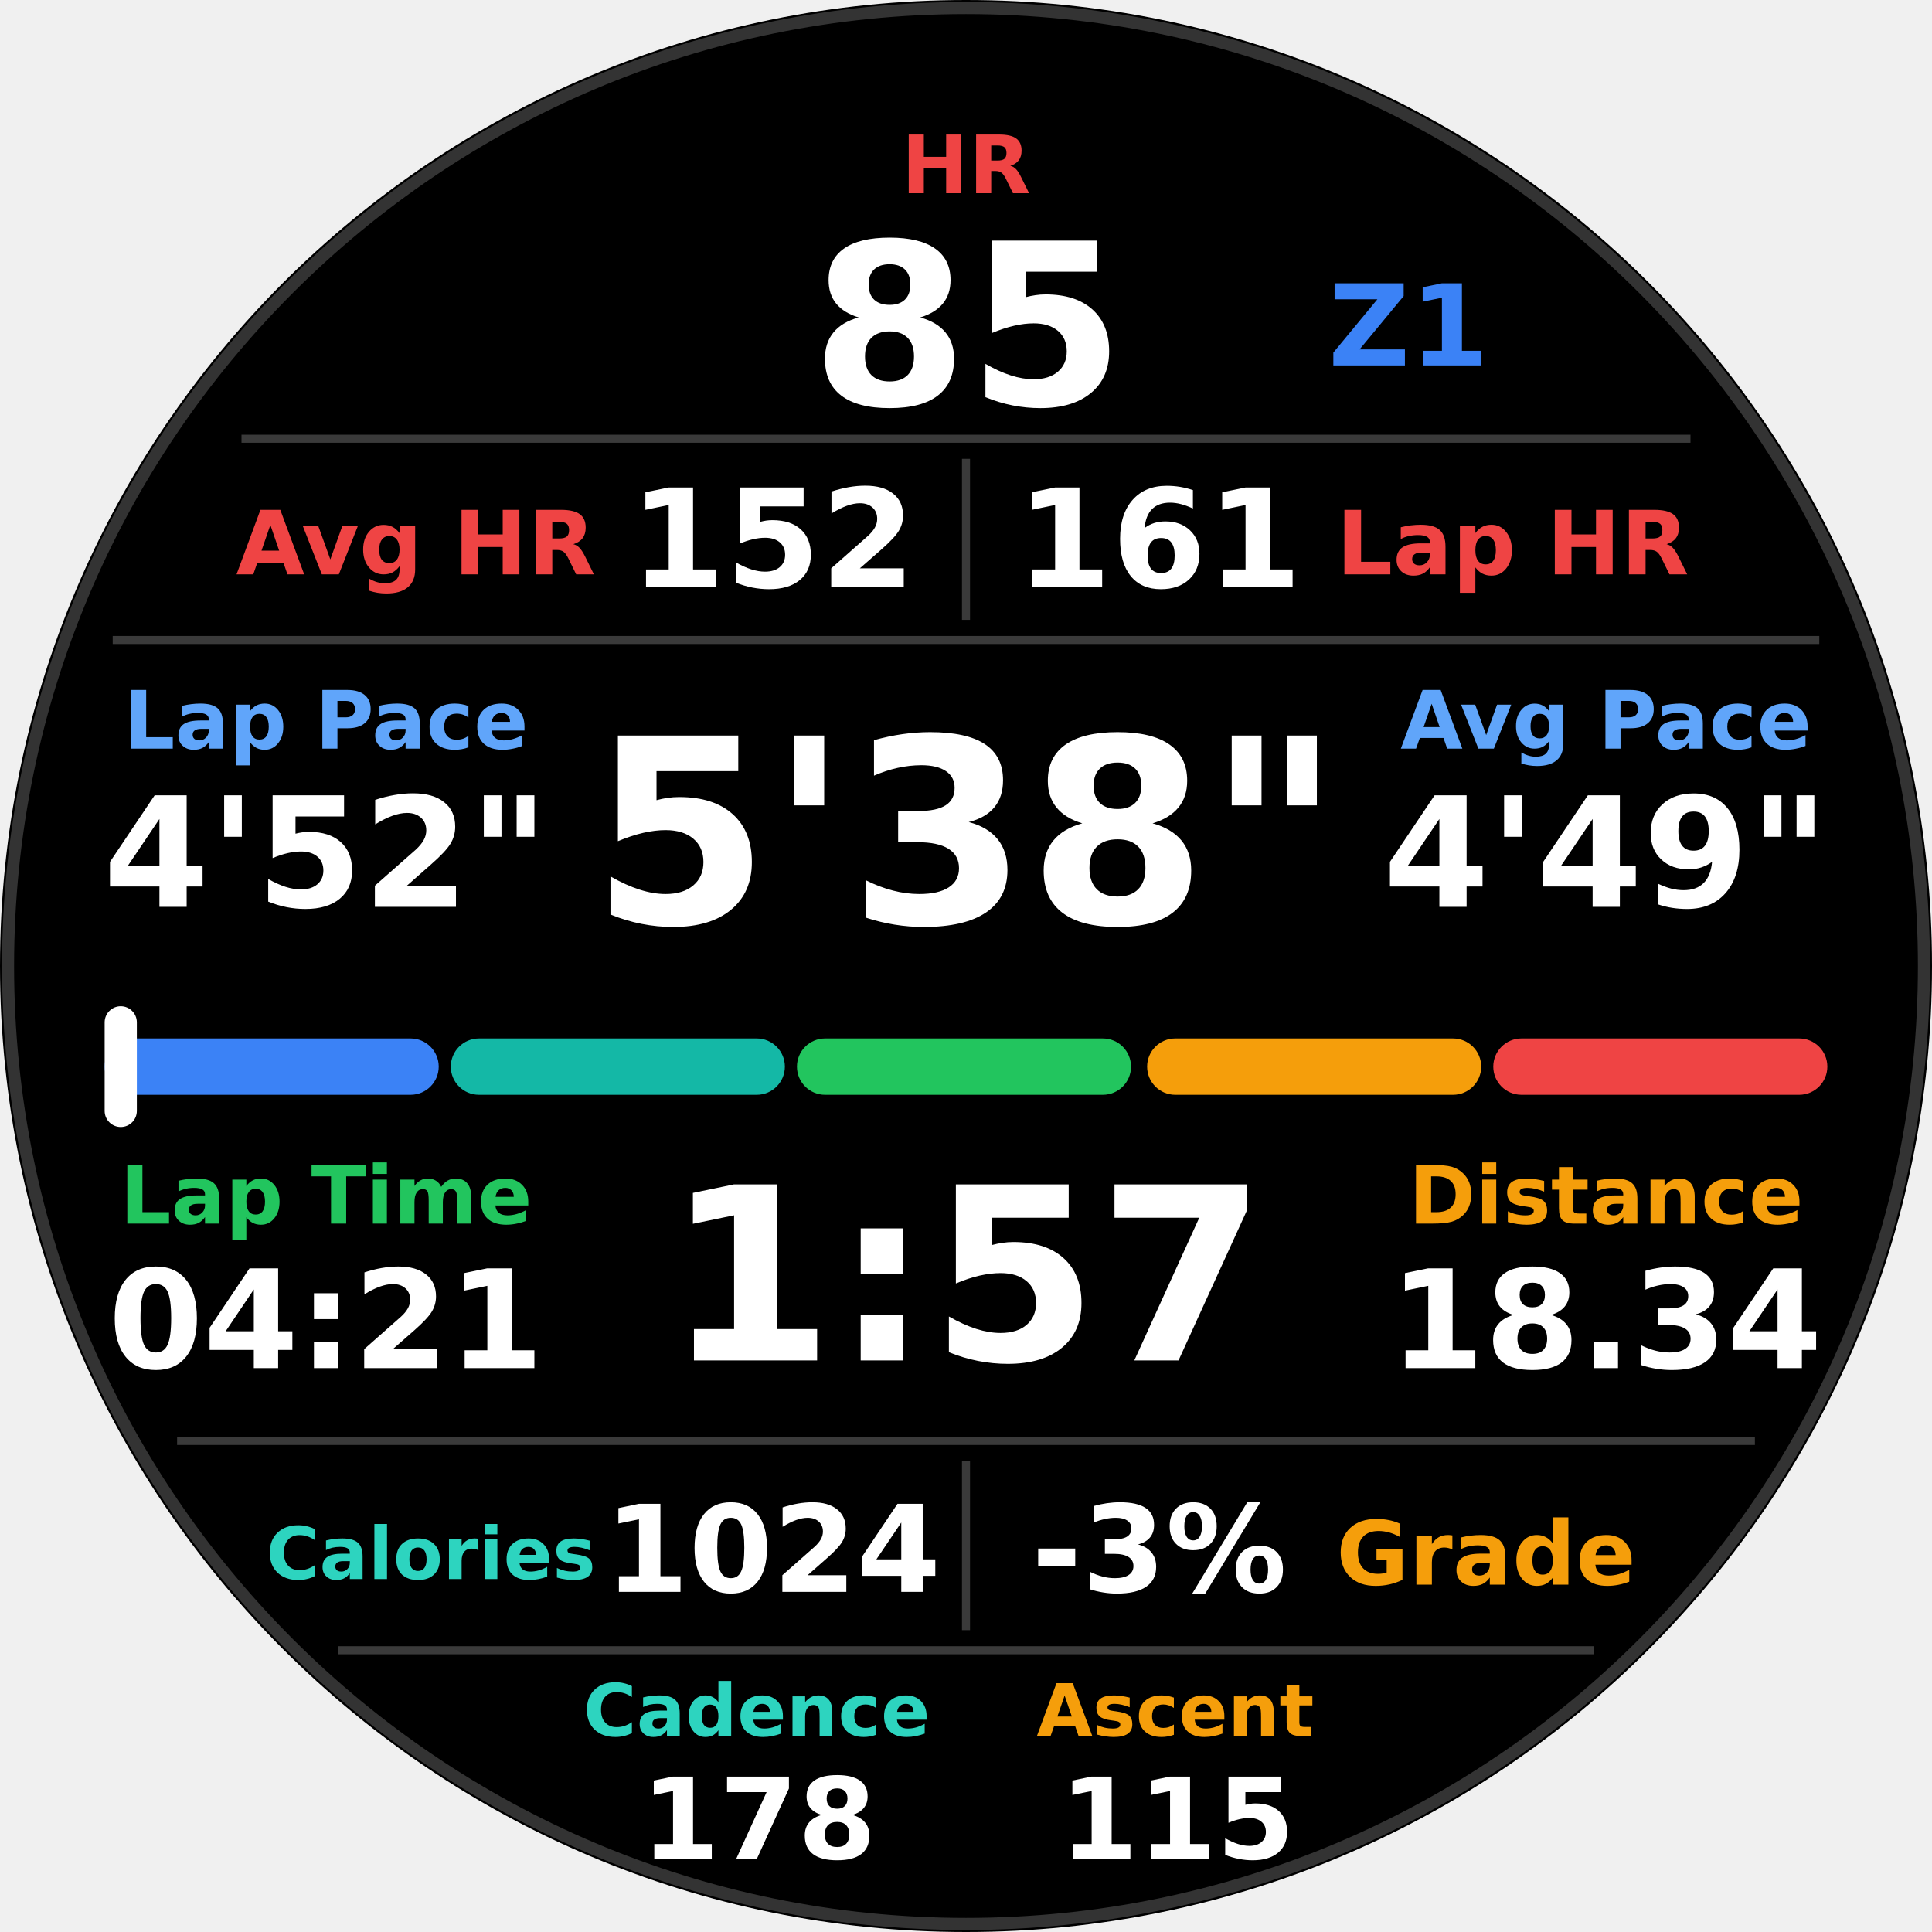
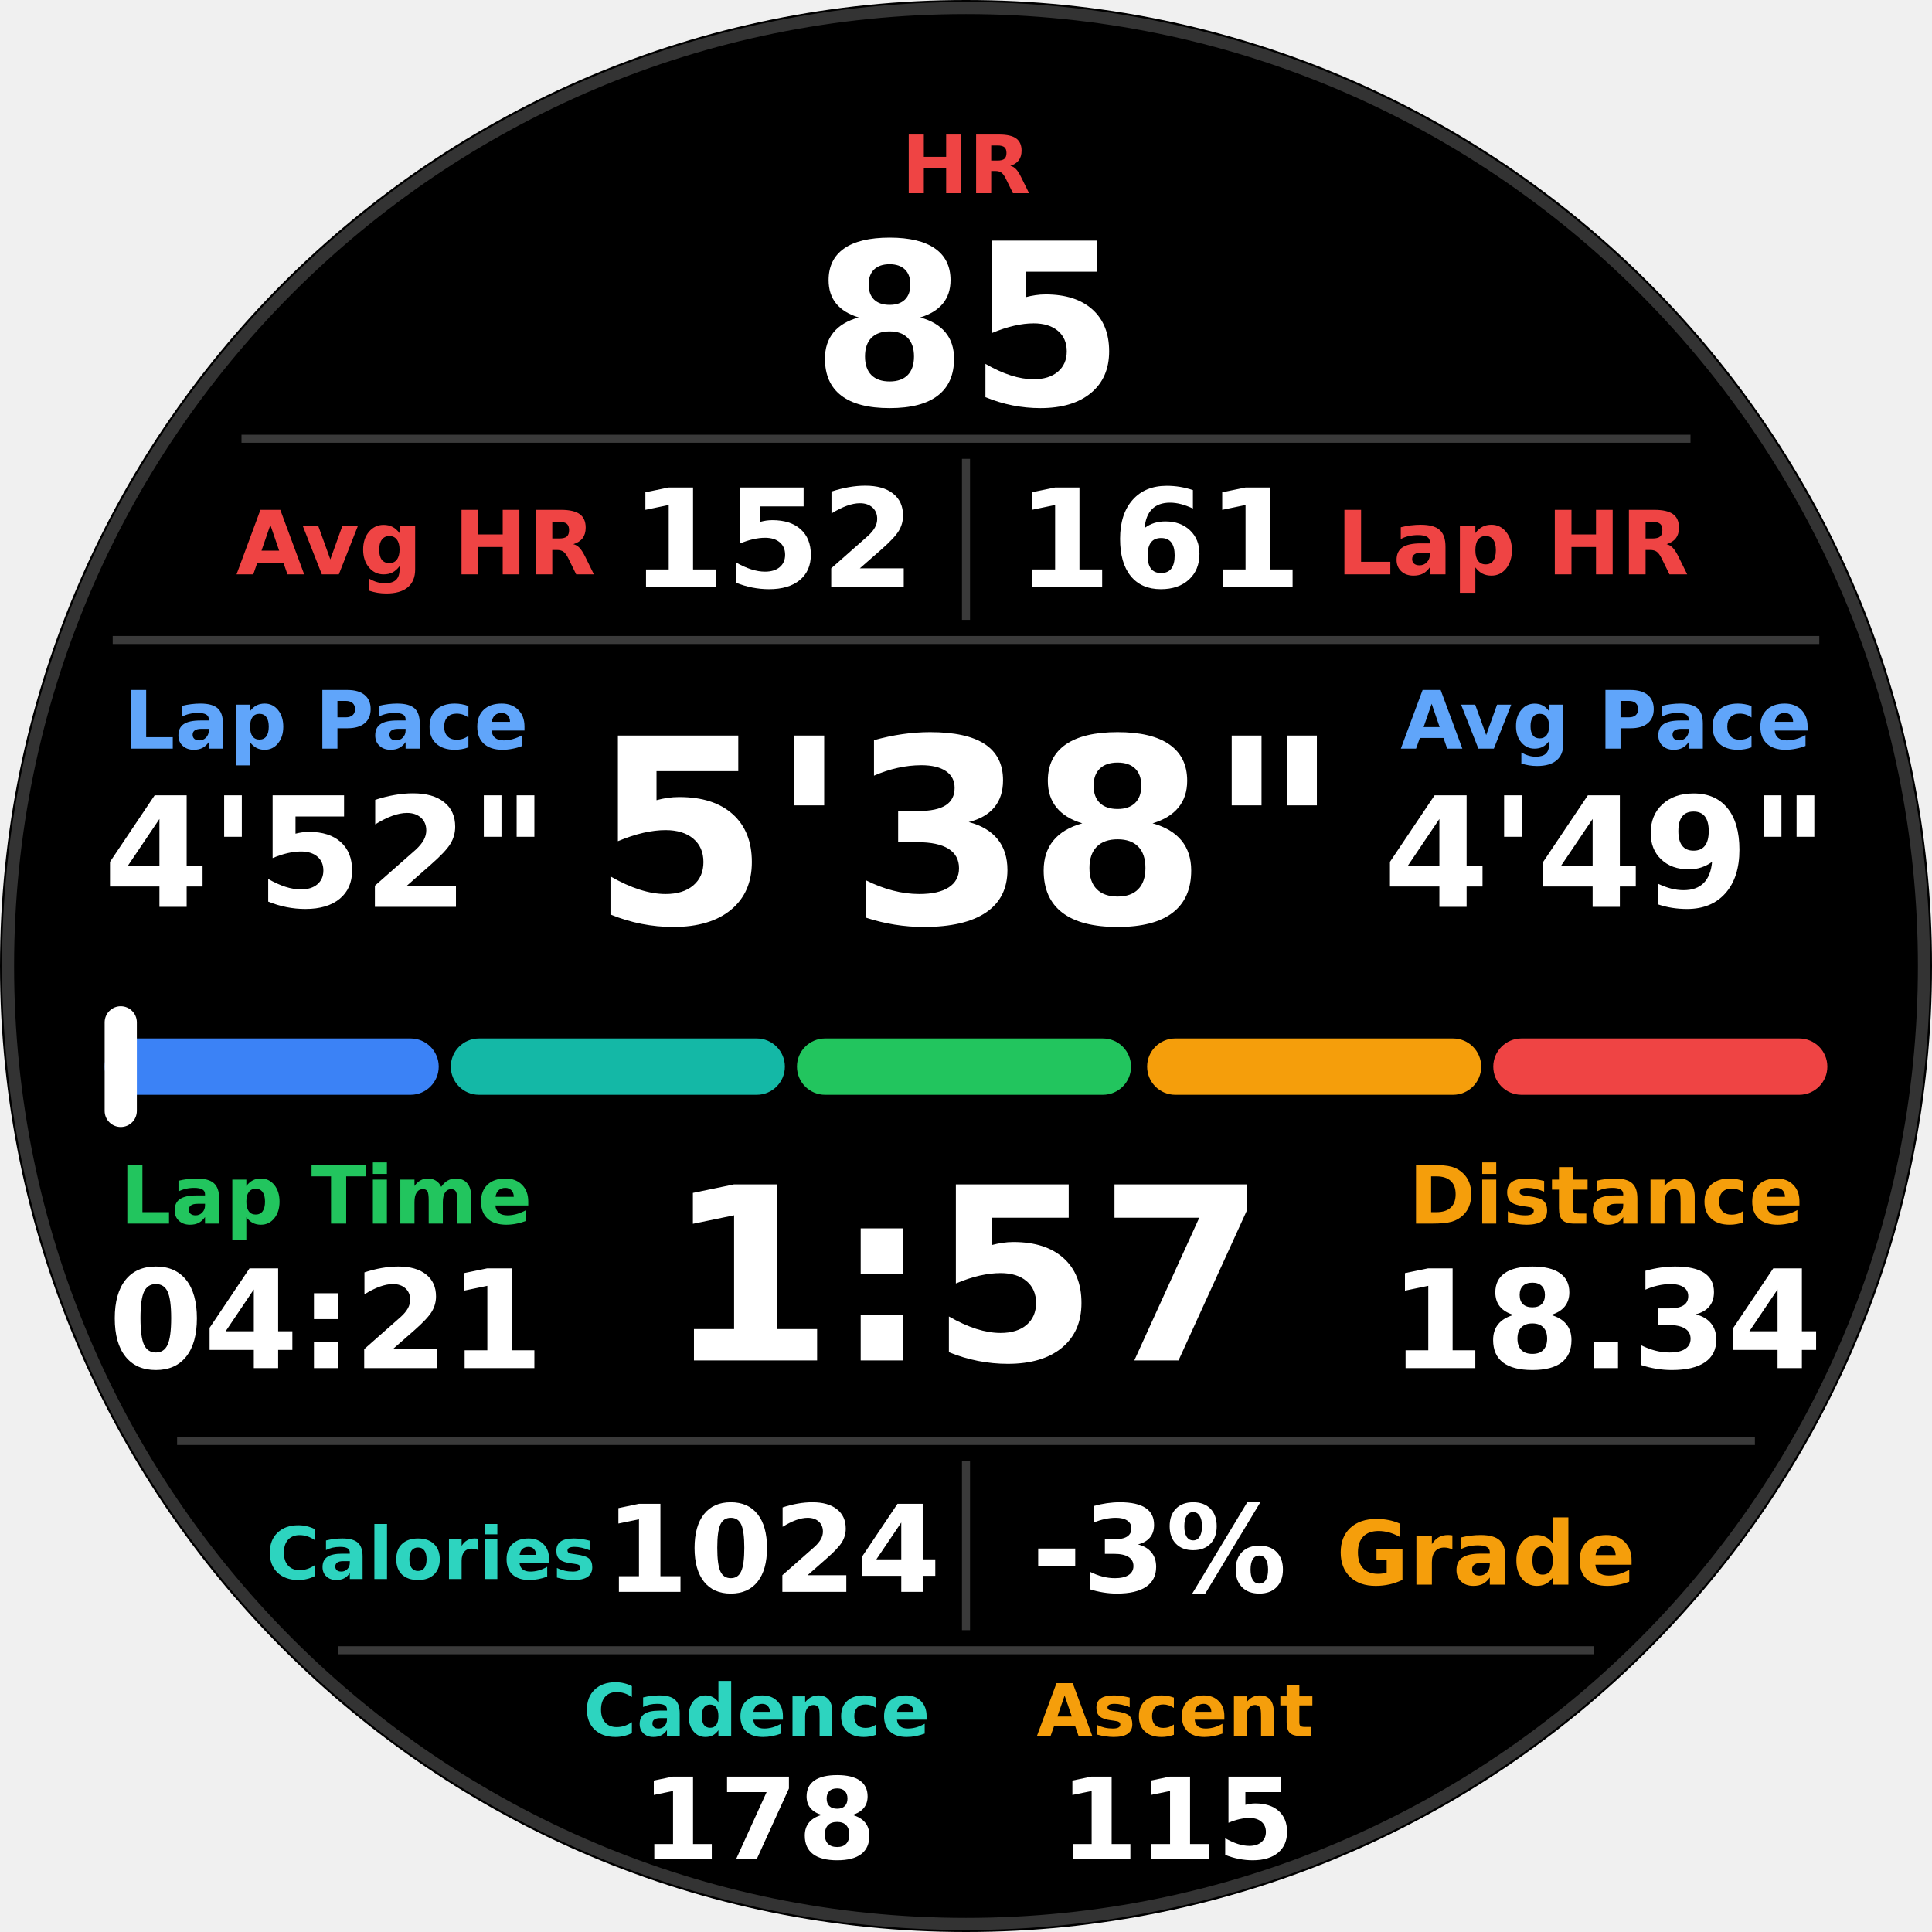
<svg xmlns="http://www.w3.org/2000/svg" width="480" height="480" viewBox="0 0 480 480">
  <defs>
    <clipPath id="round1">
      <circle cx="240" cy="240" r="240" />
    </clipPath>
  </defs>
  <circle cx="240" cy="240" r="239" fill="#000" />
  <g clip-path="url(#round1)">
    <rect x="0" y="0" width="480" height="480" rx="0" fill="#000000" />
    <rect x="60" y="108" width="360" height="2" rx="0" fill="#3a3a3a" />
    <rect x="28" y="158" width="424" height="2" rx="0" fill="#3a3a3a" />
    <rect x="44" y="357" width="392" height="2" rx="0" fill="#3a3a3a" />
    <rect x="84" y="409" width="312" height="2" rx="0" fill="#3a3a3a" />
    <text x="240" y="48" text-anchor="middle" font-size="20" fill="#ef4444" font-family="'DejaVu Sans',Arial,sans-serif" font-weight="600">HR</text>
    <text x="148" y="142.7" text-anchor="end" font-size="22" fill="#ef4444" font-family="'DejaVu Sans',Arial,sans-serif" font-weight="600">Avg HR</text>
    <text x="332" y="142.7" text-anchor="start" font-size="22" fill="#ef4444" font-family="'DejaVu Sans',Arial,sans-serif" font-weight="600">Lap HR</text>
    <text x="81" y="186" text-anchor="middle" font-size="20" fill="#60a5fa" font-family="'DejaVu Sans',Arial,sans-serif" font-weight="600">Lap Pace</text>
    <text x="399" y="186" text-anchor="middle" font-size="20" fill="#60a5fa" font-family="'DejaVu Sans',Arial,sans-serif" font-weight="600">Avg Pace</text>
    <text x="81" y="304" text-anchor="middle" font-size="20" fill="#22c55e" font-family="'DejaVu Sans',Arial,sans-serif" font-weight="600">Lap Time</text>
    <text x="399" y="304" text-anchor="middle" font-size="20" fill="#f59e0b" font-family="'DejaVu Sans',Arial,sans-serif" font-weight="600">Distance</text>
    <text x="148" y="392.3" text-anchor="end" font-size="18" fill="#2dd4bf" font-family="'DejaVu Sans',Arial,sans-serif" font-weight="600">Calories</text>
    <text x="332" y="393.7" text-anchor="start" font-size="22" fill="#f59e0b" font-family="'DejaVu Sans',Arial,sans-serif" font-weight="600">Grade</text>
    <text x="188" y="431.3" text-anchor="middle" font-size="18" fill="#2dd4bf" font-family="'DejaVu Sans',Arial,sans-serif" font-weight="600">Cadence</text>
    <text x="292" y="431.3" text-anchor="middle" font-size="18" fill="#f59e0b" font-family="'DejaVu Sans',Arial,sans-serif" font-weight="600">Ascent</text>
    <rect x="239" y="114" width="2" height="40" rx="0" fill="#3a3a3a" />
    <rect x="239" y="363" width="2" height="42" rx="0" fill="#3a3a3a" />
-     <text x="330" y="90.8" text-anchor="start" font-size="28" fill="#3b82f6" font-family="'DejaVu Sans',Arial,sans-serif" font-weight="600">Z1</text>
    <rect x="26" y="258" width="83" height="14" rx="7" fill="#3b82f6" />
    <rect x="112" y="258" width="83" height="14" rx="7" fill="#14b8a6" />
    <rect x="198" y="258" width="83" height="14" rx="7" fill="#22c55e" />
    <rect x="285" y="258" width="83" height="14" rx="7" fill="#f59e0b" />
    <rect x="371" y="258" width="83" height="14" rx="7" fill="#ef4444" />
    <rect x="26" y="250" width="8" height="30" rx="4" fill="#ffffff" />
    <text x="240.5" y="100.6" text-anchor="middle" font-size="56" fill="#ffffff" font-family="'DejaVu Sans',Arial,sans-serif" font-weight="600">85</text>
    <text x="192" y="145.9" text-anchor="middle" font-size="34" fill="#ffffff" font-family="'DejaVu Sans',Arial,sans-serif" font-weight="600">152</text>
    <text x="288" y="145.9" text-anchor="middle" font-size="34" fill="#ffffff" font-family="'DejaVu Sans',Arial,sans-serif" font-weight="600">161</text>
    <text x="81" y="225.3" text-anchor="middle" font-size="38" fill="#ffffff" font-family="'DejaVu Sans',Arial,sans-serif" font-weight="600">4'52"</text>
    <text x="240" y="229.4" text-anchor="middle" font-size="64" fill="#ffffff" font-family="'DejaVu Sans',Arial,sans-serif" font-weight="600">5'38"</text>
    <text x="399" y="225.3" text-anchor="middle" font-size="38" fill="#ffffff" font-family="'DejaVu Sans',Arial,sans-serif" font-weight="600">4'49"</text>
    <text x="81" y="339.9" text-anchor="middle" font-size="34" fill="#ffffff" font-family="'DejaVu Sans',Arial,sans-serif" font-weight="600">04:21</text>
    <text x="240" y="338" text-anchor="middle" font-size="60" fill="#ffffff" font-family="'DejaVu Sans',Arial,sans-serif" font-weight="600">1:57</text>
    <text x="399" y="339.9" text-anchor="middle" font-size="34" fill="#ffffff" font-family="'DejaVu Sans',Arial,sans-serif" font-weight="600">18.34</text>
    <text x="192" y="395.5" text-anchor="middle" font-size="30" fill="#ffffff" font-family="'DejaVu Sans',Arial,sans-serif" font-weight="600">1024</text>
    <text x="288" y="395.5" text-anchor="middle" font-size="30" fill="#ffffff" font-family="'DejaVu Sans',Arial,sans-serif" font-weight="600">-3%</text>
    <text x="188.5" y="461.8" text-anchor="middle" font-size="28" fill="#ffffff" font-family="'DejaVu Sans',Arial,sans-serif" font-weight="600">178</text>
    <text x="292.5" y="461.8" text-anchor="middle" font-size="28" fill="#ffffff" font-family="'DejaVu Sans',Arial,sans-serif" font-weight="600">115</text>
  </g>
  <circle cx="240" cy="240" r="238" fill="none" stroke="#333" stroke-width="3" />
</svg>
